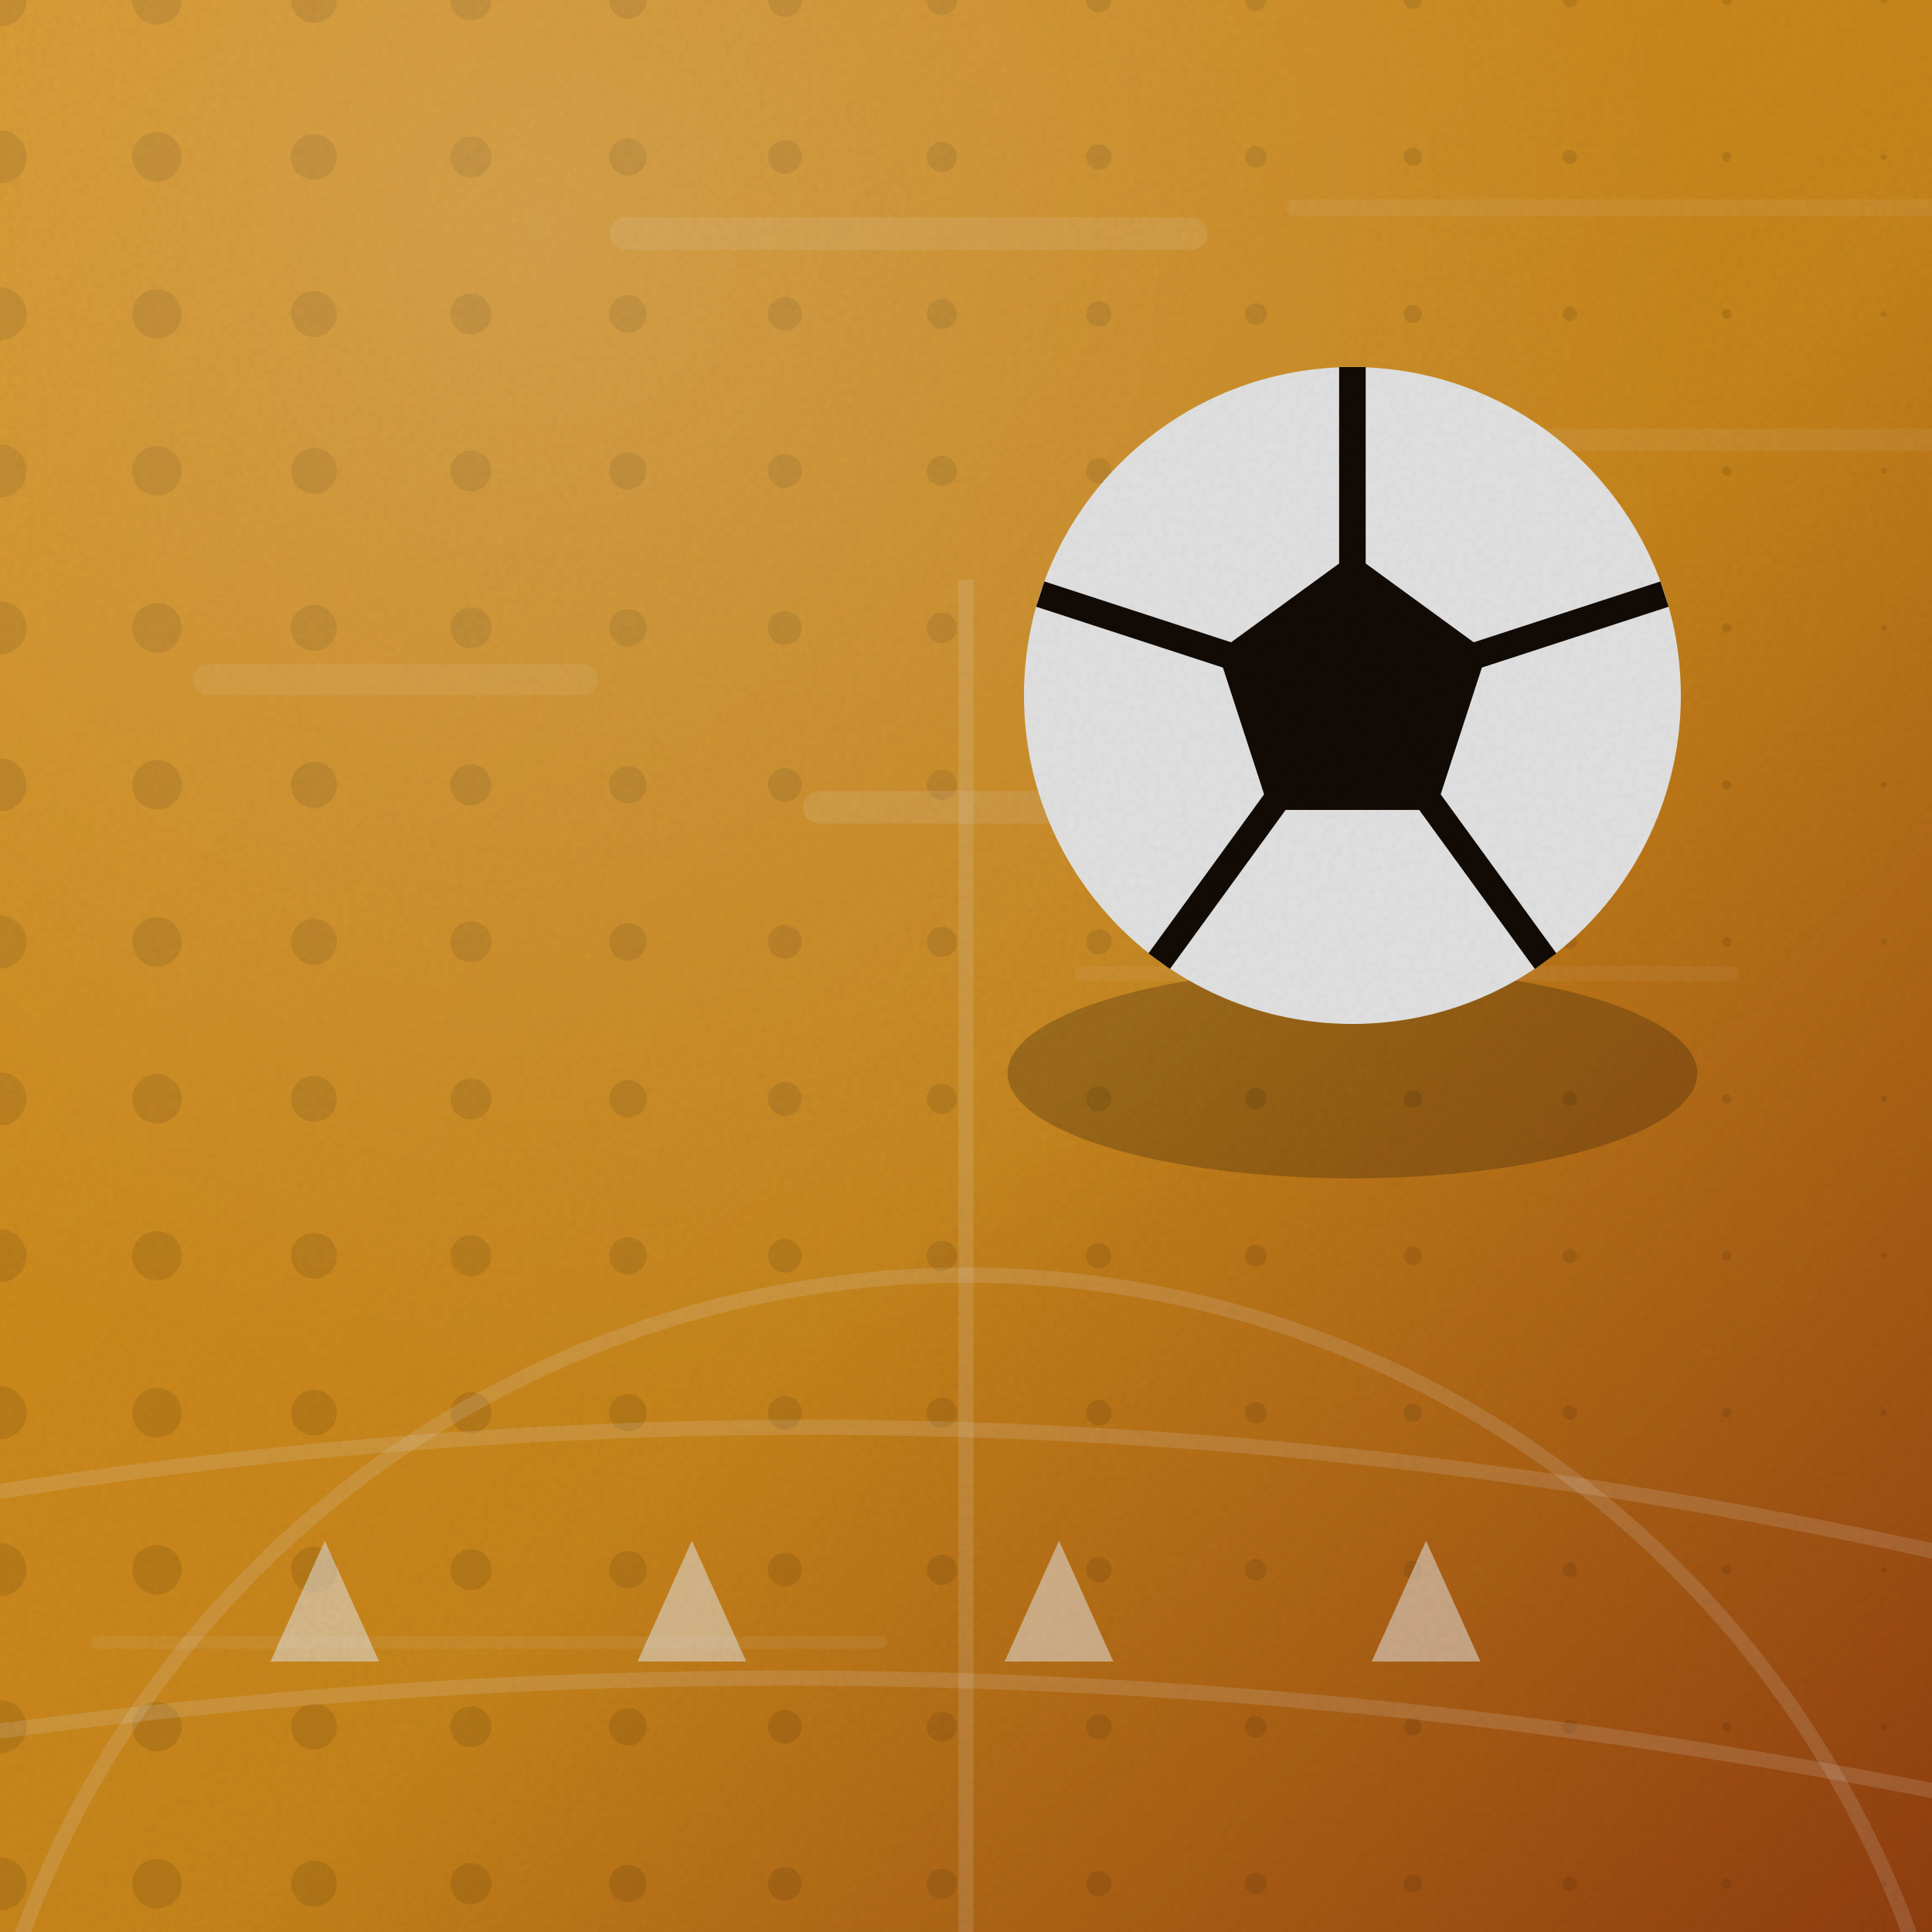
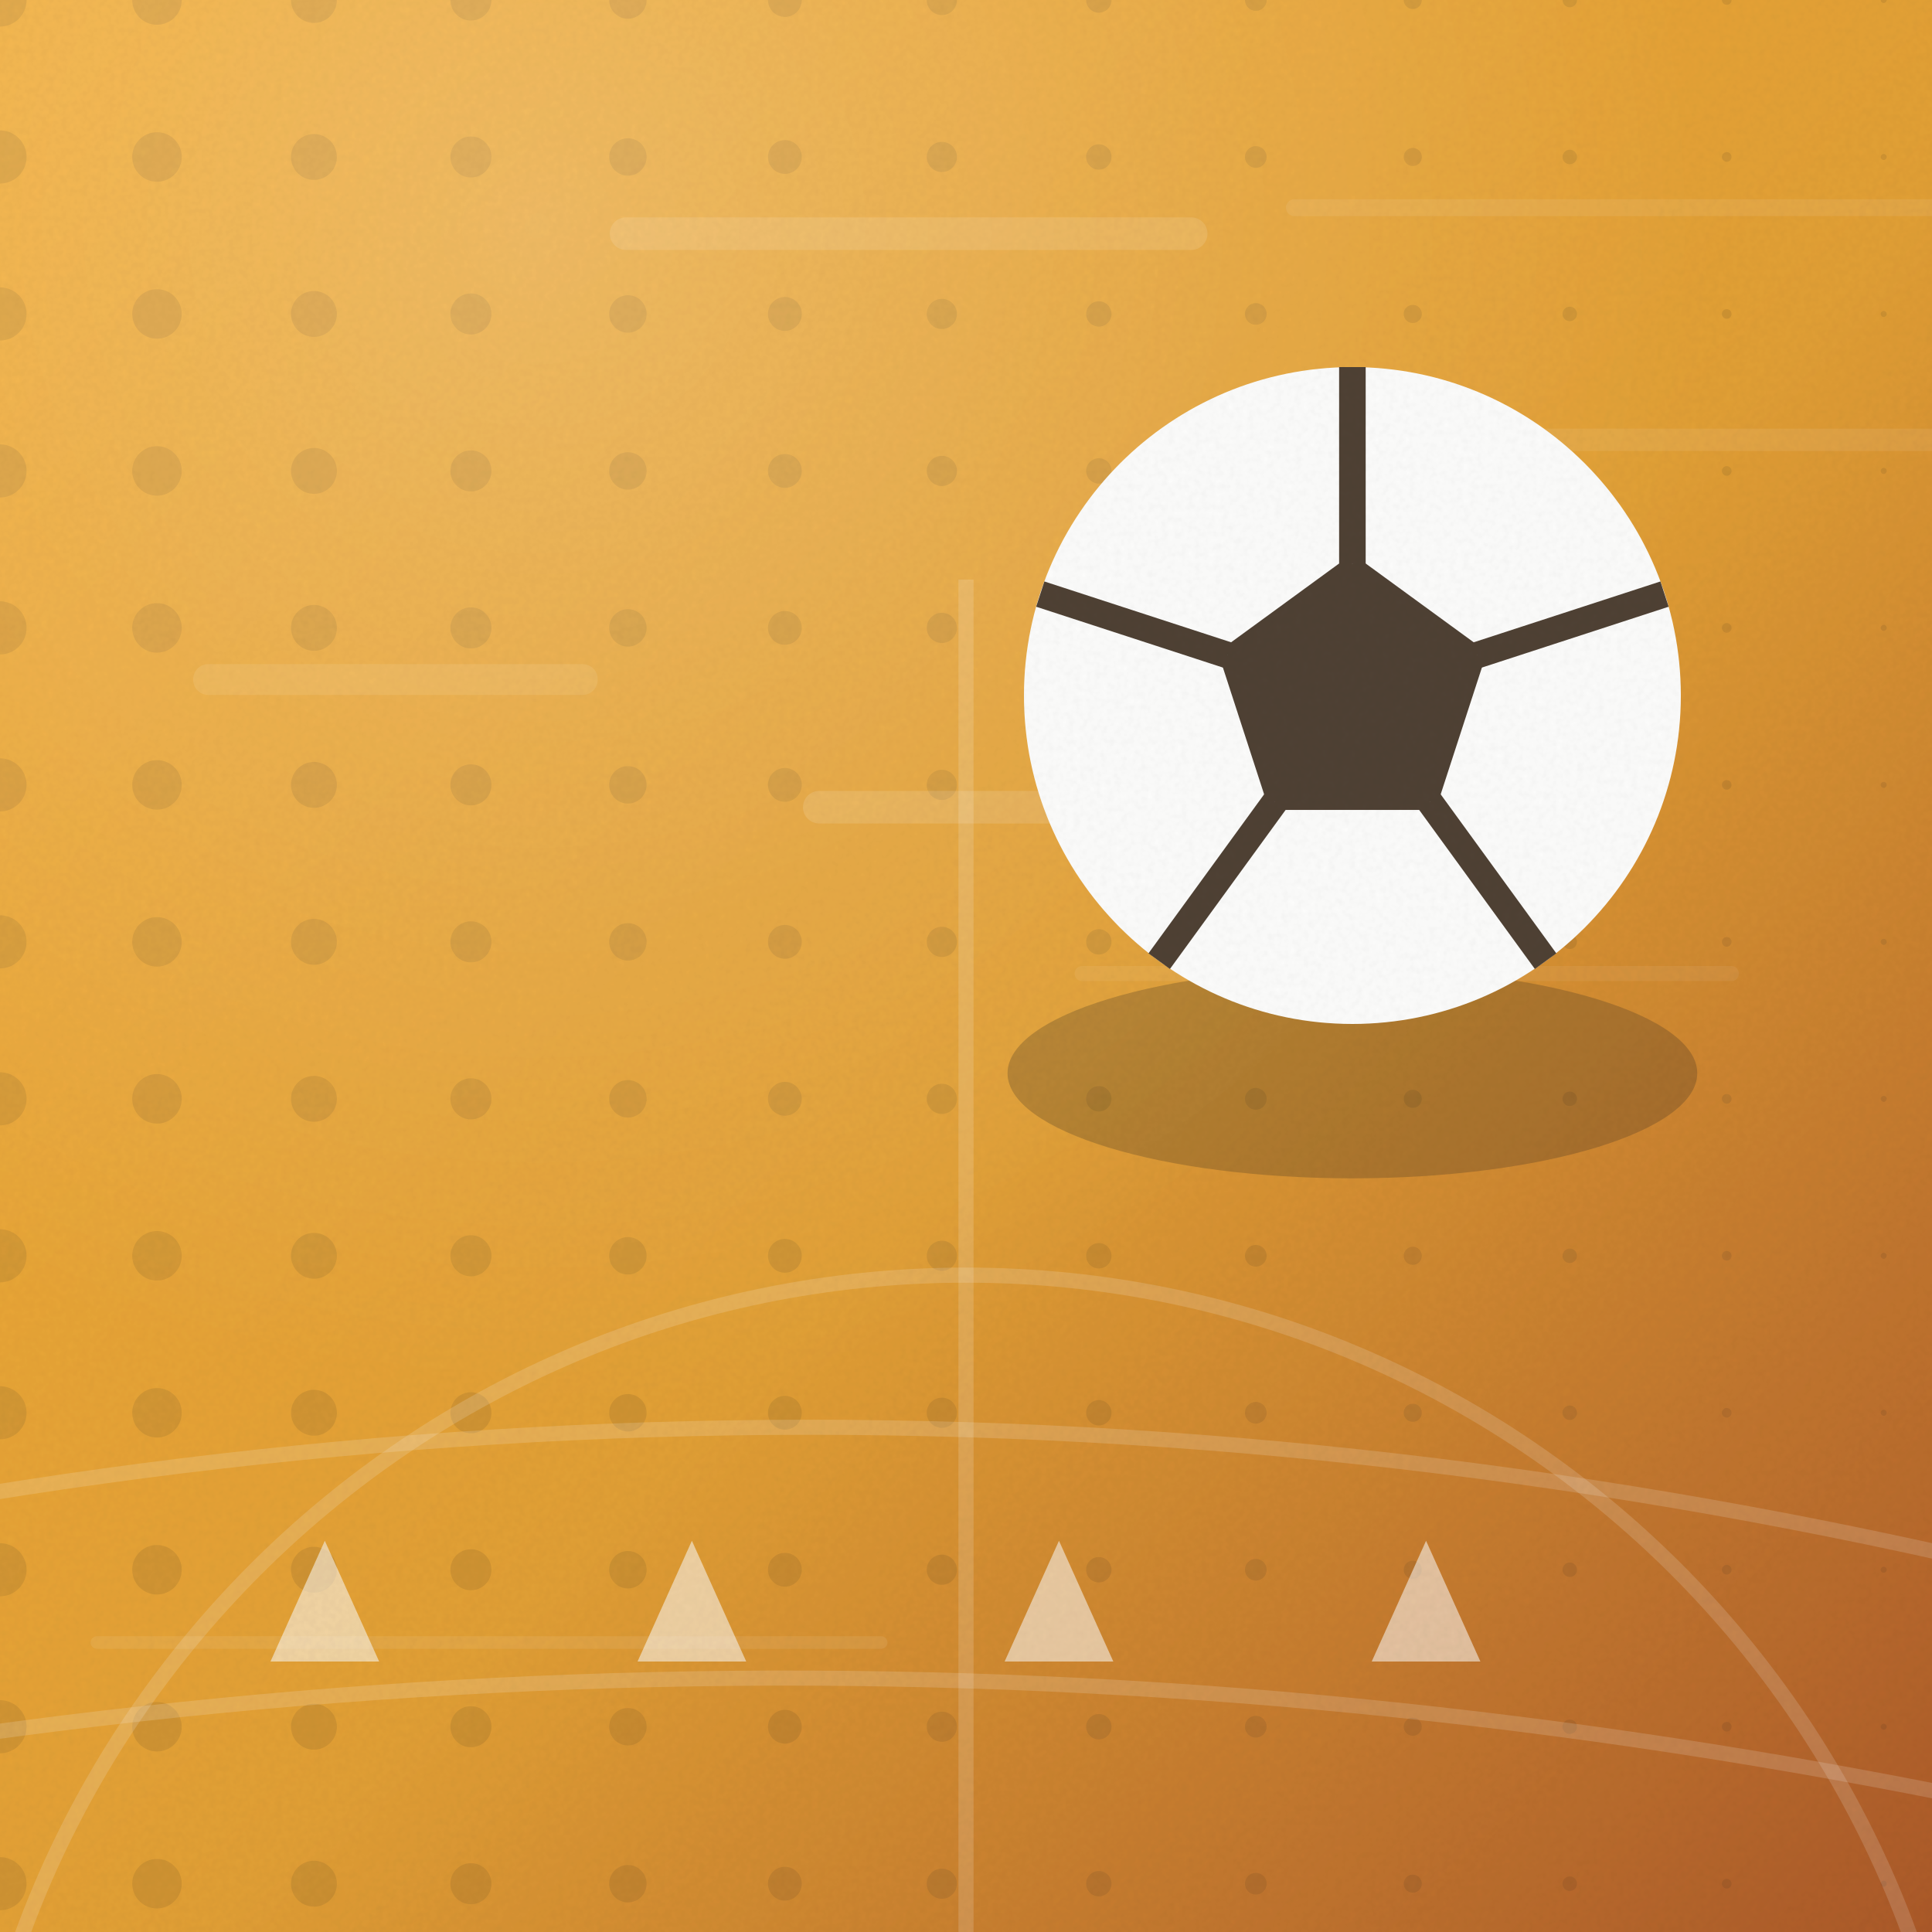
<svg xmlns="http://www.w3.org/2000/svg" viewBox="0 0 320 320" width="320" height="320" role="img" aria-label="story-7.svg">
  <defs>
    <linearGradient id="g" x1="0" y1="0" x2="1" y2="1">
      <stop offset="0" stop-color="#f5a623" />
      <stop offset="0.55" stop-color="#e0951d" />
      <stop offset="1" stop-color="#a2440f" />
    </linearGradient>
    <radialGradient id="v" cx="0.28" cy="0.12" r="1.1">
      <stop offset="0" stop-color="#fff" stop-opacity="0.22" />
      <stop offset="0.55" stop-color="#fff" stop-opacity="0" />
    </radialGradient>
    <filter id="n">
      <feTurbulence type="fractalNoise" baseFrequency="0.9" numOctaves="2" stitchTiles="stitch" result="t" />
      <feColorMatrix in="t" type="matrix" values="0 0 0 0 0 0 0 0 0 0 0 0 0 0 0 0 0 0 0.045 0" />
    </filter>
  </defs>
  <rect width="320" height="320" fill="url(#g)" />
  <g fill="#000" opacity="0.1">
    <circle cx="0" cy="0" r="4.4" />
    <circle cx="26" cy="0" r="4.1" />
    <circle cx="52" cy="0" r="3.8" />
    <circle cx="78" cy="0" r="3.4" />
    <circle cx="104" cy="0" r="3.1" />
    <circle cx="130" cy="0" r="2.8" />
    <circle cx="156" cy="0" r="2.5" />
    <circle cx="182" cy="0" r="2.1" />
    <circle cx="208" cy="0" r="1.8" />
    <circle cx="234" cy="0" r="1.5" />
    <circle cx="260" cy="0" r="1.2" />
    <circle cx="286" cy="0" r="0.8" />
    <circle cx="312" cy="0" r="0.5" />
    <circle cx="0" cy="26" r="4.4" />
    <circle cx="26" cy="26" r="4.1" />
    <circle cx="52" cy="26" r="3.8" />
    <circle cx="78" cy="26" r="3.4" />
    <circle cx="104" cy="26" r="3.1" />
    <circle cx="130" cy="26" r="2.8" />
    <circle cx="156" cy="26" r="2.5" />
    <circle cx="182" cy="26" r="2.1" />
    <circle cx="208" cy="26" r="1.8" />
    <circle cx="234" cy="26" r="1.5" />
    <circle cx="260" cy="26" r="1.2" />
    <circle cx="286" cy="26" r="0.8" />
    <circle cx="312" cy="26" r="0.5" />
    <circle cx="0" cy="52" r="4.4" />
    <circle cx="26" cy="52" r="4.1" />
    <circle cx="52" cy="52" r="3.8" />
    <circle cx="78" cy="52" r="3.4" />
    <circle cx="104" cy="52" r="3.1" />
    <circle cx="130" cy="52" r="2.8" />
    <circle cx="156" cy="52" r="2.5" />
    <circle cx="182" cy="52" r="2.1" />
    <circle cx="208" cy="52" r="1.8" />
    <circle cx="234" cy="52" r="1.5" />
    <circle cx="260" cy="52" r="1.2" />
    <circle cx="286" cy="52" r="0.8" />
    <circle cx="312" cy="52" r="0.5" />
    <circle cx="0" cy="78" r="4.4" />
    <circle cx="26" cy="78" r="4.1" />
    <circle cx="52" cy="78" r="3.8" />
    <circle cx="78" cy="78" r="3.4" />
    <circle cx="104" cy="78" r="3.1" />
    <circle cx="130" cy="78" r="2.8" />
    <circle cx="156" cy="78" r="2.5" />
    <circle cx="182" cy="78" r="2.1" />
    <circle cx="208" cy="78" r="1.8" />
    <circle cx="234" cy="78" r="1.5" />
    <circle cx="260" cy="78" r="1.2" />
    <circle cx="286" cy="78" r="0.8" />
    <circle cx="312" cy="78" r="0.5" />
    <circle cx="0" cy="104" r="4.4" />
    <circle cx="26" cy="104" r="4.1" />
    <circle cx="52" cy="104" r="3.8" />
    <circle cx="78" cy="104" r="3.4" />
    <circle cx="104" cy="104" r="3.1" />
    <circle cx="130" cy="104" r="2.8" />
    <circle cx="156" cy="104" r="2.5" />
    <circle cx="182" cy="104" r="2.1" />
    <circle cx="208" cy="104" r="1.8" />
    <circle cx="234" cy="104" r="1.5" />
    <circle cx="260" cy="104" r="1.2" />
    <circle cx="286" cy="104" r="0.8" />
    <circle cx="312" cy="104" r="0.5" />
    <circle cx="0" cy="130" r="4.4" />
    <circle cx="26" cy="130" r="4.1" />
    <circle cx="52" cy="130" r="3.8" />
    <circle cx="78" cy="130" r="3.4" />
    <circle cx="104" cy="130" r="3.1" />
    <circle cx="130" cy="130" r="2.8" />
    <circle cx="156" cy="130" r="2.5" />
    <circle cx="182" cy="130" r="2.1" />
    <circle cx="208" cy="130" r="1.8" />
    <circle cx="234" cy="130" r="1.5" />
    <circle cx="260" cy="130" r="1.2" />
    <circle cx="286" cy="130" r="0.8" />
    <circle cx="312" cy="130" r="0.5" />
    <circle cx="0" cy="156" r="4.4" />
    <circle cx="26" cy="156" r="4.1" />
    <circle cx="52" cy="156" r="3.8" />
    <circle cx="78" cy="156" r="3.4" />
    <circle cx="104" cy="156" r="3.1" />
    <circle cx="130" cy="156" r="2.8" />
    <circle cx="156" cy="156" r="2.5" />
    <circle cx="182" cy="156" r="2.1" />
    <circle cx="208" cy="156" r="1.8" />
    <circle cx="234" cy="156" r="1.5" />
    <circle cx="260" cy="156" r="1.2" />
    <circle cx="286" cy="156" r="0.8" />
    <circle cx="312" cy="156" r="0.5" />
    <circle cx="0" cy="182" r="4.4" />
    <circle cx="26" cy="182" r="4.1" />
    <circle cx="52" cy="182" r="3.8" />
    <circle cx="78" cy="182" r="3.4" />
    <circle cx="104" cy="182" r="3.1" />
    <circle cx="130" cy="182" r="2.8" />
    <circle cx="156" cy="182" r="2.5" />
    <circle cx="182" cy="182" r="2.1" />
    <circle cx="208" cy="182" r="1.8" />
    <circle cx="234" cy="182" r="1.5" />
    <circle cx="260" cy="182" r="1.2" />
    <circle cx="286" cy="182" r="0.8" />
    <circle cx="312" cy="182" r="0.5" />
    <circle cx="0" cy="208" r="4.4" />
    <circle cx="26" cy="208" r="4.1" />
    <circle cx="52" cy="208" r="3.8" />
    <circle cx="78" cy="208" r="3.4" />
    <circle cx="104" cy="208" r="3.1" />
    <circle cx="130" cy="208" r="2.8" />
    <circle cx="156" cy="208" r="2.5" />
    <circle cx="182" cy="208" r="2.1" />
    <circle cx="208" cy="208" r="1.8" />
    <circle cx="234" cy="208" r="1.5" />
    <circle cx="260" cy="208" r="1.2" />
    <circle cx="286" cy="208" r="0.8" />
    <circle cx="312" cy="208" r="0.5" />
    <circle cx="0" cy="234" r="4.4" />
    <circle cx="26" cy="234" r="4.1" />
    <circle cx="52" cy="234" r="3.8" />
    <circle cx="78" cy="234" r="3.4" />
    <circle cx="104" cy="234" r="3.1" />
    <circle cx="130" cy="234" r="2.8" />
    <circle cx="156" cy="234" r="2.5" />
    <circle cx="182" cy="234" r="2.1" />
    <circle cx="208" cy="234" r="1.8" />
    <circle cx="234" cy="234" r="1.5" />
    <circle cx="260" cy="234" r="1.2" />
    <circle cx="286" cy="234" r="0.8" />
    <circle cx="312" cy="234" r="0.5" />
    <circle cx="0" cy="260" r="4.4" />
    <circle cx="26" cy="260" r="4.1" />
    <circle cx="52" cy="260" r="3.8" />
    <circle cx="78" cy="260" r="3.4" />
    <circle cx="104" cy="260" r="3.1" />
    <circle cx="130" cy="260" r="2.8" />
    <circle cx="156" cy="260" r="2.5" />
    <circle cx="182" cy="260" r="2.1" />
    <circle cx="208" cy="260" r="1.8" />
    <circle cx="234" cy="260" r="1.5" />
    <circle cx="260" cy="260" r="1.2" />
    <circle cx="286" cy="260" r="0.8" />
    <circle cx="312" cy="260" r="0.5" />
    <circle cx="0" cy="286" r="4.4" />
    <circle cx="26" cy="286" r="4.1" />
    <circle cx="52" cy="286" r="3.8" />
    <circle cx="78" cy="286" r="3.4" />
    <circle cx="104" cy="286" r="3.1" />
    <circle cx="130" cy="286" r="2.8" />
    <circle cx="156" cy="286" r="2.5" />
    <circle cx="182" cy="286" r="2.1" />
    <circle cx="208" cy="286" r="1.8" />
    <circle cx="234" cy="286" r="1.5" />
    <circle cx="260" cy="286" r="1.2" />
    <circle cx="286" cy="286" r="0.8" />
    <circle cx="312" cy="286" r="0.5" />
    <circle cx="0" cy="312" r="4.4" />
    <circle cx="26" cy="312" r="4.1" />
    <circle cx="52" cy="312" r="3.8" />
    <circle cx="78" cy="312" r="3.4" />
    <circle cx="104" cy="312" r="3.1" />
    <circle cx="130" cy="312" r="2.8" />
    <circle cx="156" cy="312" r="2.5" />
    <circle cx="182" cy="312" r="2.1" />
    <circle cx="208" cy="312" r="1.8" />
    <circle cx="234" cy="312" r="1.5" />
    <circle cx="260" cy="312" r="1.2" />
    <circle cx="286" cy="312" r="0.8" />
    <circle cx="312" cy="312" r="0.5" />
    <circle cx="0" cy="338" r="4.4" />
    <circle cx="26" cy="338" r="4.1" />
    <circle cx="52" cy="338" r="3.8" />
    <circle cx="78" cy="338" r="3.4" />
    <circle cx="104" cy="338" r="3.1" />
    <circle cx="130" cy="338" r="2.8" />
    <circle cx="156" cy="338" r="2.5" />
    <circle cx="182" cy="338" r="2.1" />
    <circle cx="208" cy="338" r="1.8" />
    <circle cx="234" cy="338" r="1.5" />
    <circle cx="260" cy="338" r="1.2" />
    <circle cx="286" cy="338" r="0.8" />
    <circle cx="312" cy="338" r="0.5" />
  </g>
  <rect width="320" height="320" fill="url(#v)" />
  <rect x="133" y="131" width="116" height="5.4" fill="#fff" opacity="0.13" rx="2.7" />
  <rect x="101" y="36" width="99" height="5.4" fill="#fff" opacity="0.12" rx="2.7" />
  <rect x="220" y="71" width="132" height="3.7" fill="#fff" opacity="0.08" rx="1.9" />
  <rect x="213" y="33" width="117" height="2.8" fill="#fff" opacity="0.08" rx="1.4" />
  <rect x="32" y="110" width="67" height="5.1" fill="#fff" opacity="0.09" rx="2.5" />
  <rect x="178" y="160" width="110" height="2.5" fill="#fff" opacity="0.06" rx="1.2" />
  <rect x="15" y="271" width="132" height="2.1" fill="#fff" opacity="0.08" rx="1.1" />
  <g stroke="#fff" stroke-opacity="0.16" fill="none" stroke-width="2.5">
    <path d="M-48.0 256.0 Q 160.0 211.2 368.0 268.8" />
    <path d="M-48.0 294.4 Q 160.0 256.0 368.0 307.2" />
    <circle cx="160.0" cy="377.6" r="166.4" />
    <line x1="160.0" y1="96.0" x2="160.0" y2="320" />
  </g>
  <path d="M44.8 275.2 l 9 -20 l 9 20 Z" fill="#fff" opacity="0.55" />
  <path d="M105.6 275.2 l 9 -20 l 9 20 Z" fill="#fff" opacity="0.55" />
  <path d="M166.4 275.2 l 9 -20 l 9 20 Z" fill="#fff" opacity="0.55" />
  <path d="M227.2 275.2 l 9 -20 l 9 20 Z" fill="#fff" opacity="0.55" />
  <g opacity="1">
    <ellipse cx="224.0" cy="177.76" rx="57.12" ry="17.408" fill="#000" opacity="0.22" />
    <circle cx="224.0" cy="115.2" r="54.4" fill="#fff" />
-     <polygon points="224.0,93.4 244.7,108.5 236.8,132.8 211.2,132.8 203.3,108.5" fill="#120a04" />
-     <line x1="224.0" y1="93.4" x2="224.0" y2="60.8" stroke="#120a04" stroke-width="4.4" />
-     <line x1="244.7" y1="108.5" x2="275.7" y2="98.4" stroke="#120a04" stroke-width="4.4" />
-     <line x1="236.8" y1="132.8" x2="256.0" y2="159.2" stroke="#120a04" stroke-width="4.4" />
-     <line x1="211.2" y1="132.8" x2="192.0" y2="159.2" stroke="#120a04" stroke-width="4.4" />
-     <line x1="203.3" y1="108.5" x2="172.3" y2="98.4" stroke="#120a04" stroke-width="4.4" />
-     <line x1="224.0" y1="93.4" x2="244.7" y2="108.5" stroke="#120a04" stroke-width="2.7" />
-     <line x1="244.7" y1="108.5" x2="236.8" y2="132.8" stroke="#120a04" stroke-width="2.7" />
-     <line x1="236.8" y1="132.8" x2="211.2" y2="132.8" stroke="#120a04" stroke-width="2.7" />
-     <line x1="211.2" y1="132.8" x2="203.3" y2="108.5" stroke="#120a04" stroke-width="2.7" />
-     <line x1="203.3" y1="108.5" x2="224.0" y2="93.4" stroke="#120a04" stroke-width="2.7" />
+     <polygon points="224.0,93.4 244.7,108.5 236.8,132.8 211.2,132.8 203.3,108.5" fill="#3a2a1c" />
+     <line x1="224.0" y1="93.4" x2="224.0" y2="60.8" stroke="#3a2a1c" stroke-width="4.4" />
+     <line x1="244.7" y1="108.5" x2="275.7" y2="98.4" stroke="#3a2a1c" stroke-width="4.4" />
+     <line x1="236.8" y1="132.8" x2="256.0" y2="159.2" stroke="#3a2a1c" stroke-width="4.4" />
+     <line x1="211.2" y1="132.8" x2="192.0" y2="159.2" stroke="#3a2a1c" stroke-width="4.4" />
+     <line x1="203.3" y1="108.5" x2="172.3" y2="98.4" stroke="#3a2a1c" stroke-width="4.4" />
+     <line x1="224.0" y1="93.4" x2="244.7" y2="108.5" stroke="#3a2a1c" stroke-width="2.7" />
+     <line x1="244.7" y1="108.5" x2="236.8" y2="132.8" stroke="#3a2a1c" stroke-width="2.7" />
+     <line x1="236.8" y1="132.8" x2="211.2" y2="132.8" stroke="#3a2a1c" stroke-width="2.7" />
+     <line x1="211.2" y1="132.8" x2="203.3" y2="108.5" stroke="#3a2a1c" stroke-width="2.7" />
+     <line x1="203.3" y1="108.5" x2="224.0" y2="93.4" stroke="#3a2a1c" stroke-width="2.7" />
  </g>
  <rect width="320" height="320" filter="url(#n)" />
-   <rect width="320" height="320" fill="#0a0a0c" opacity="0.12" />
+   <rect width="320" height="320" fill="#f0ebe4" opacity="0.12" />
</svg>
